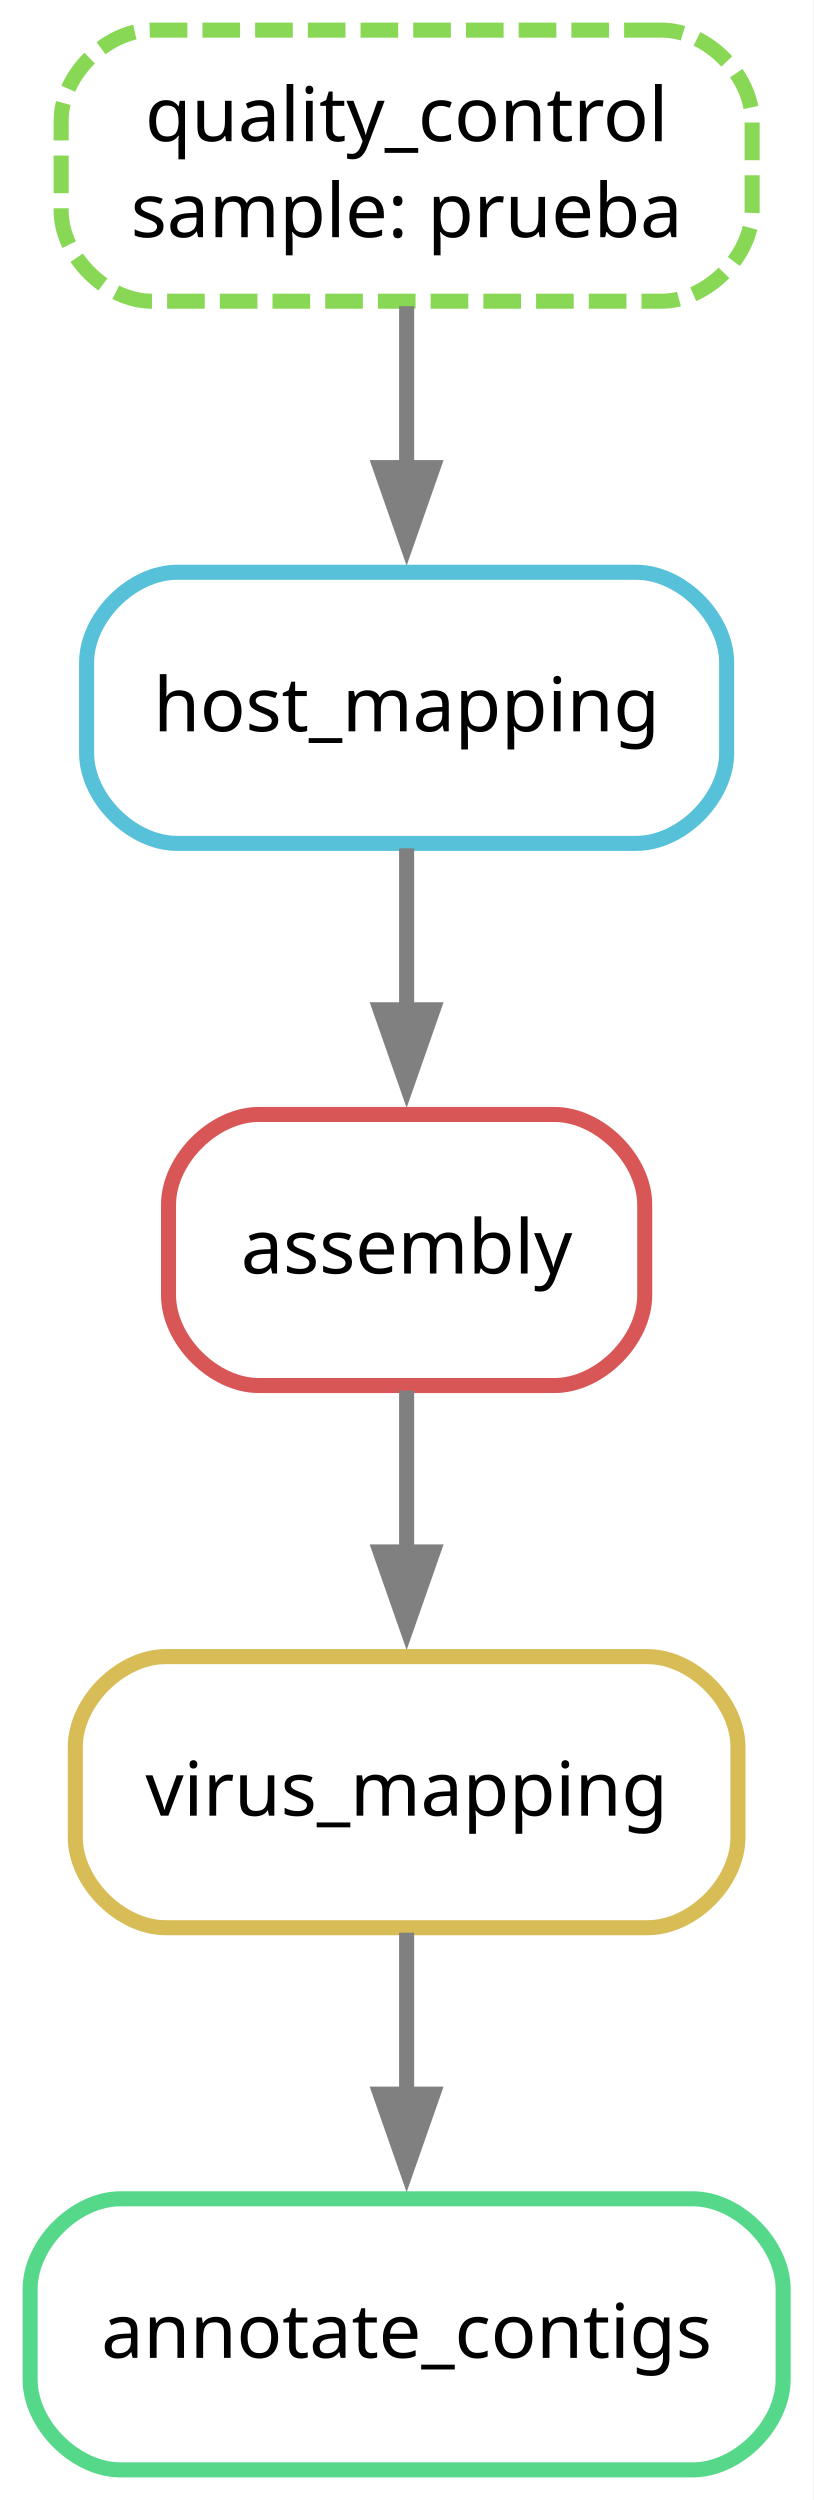
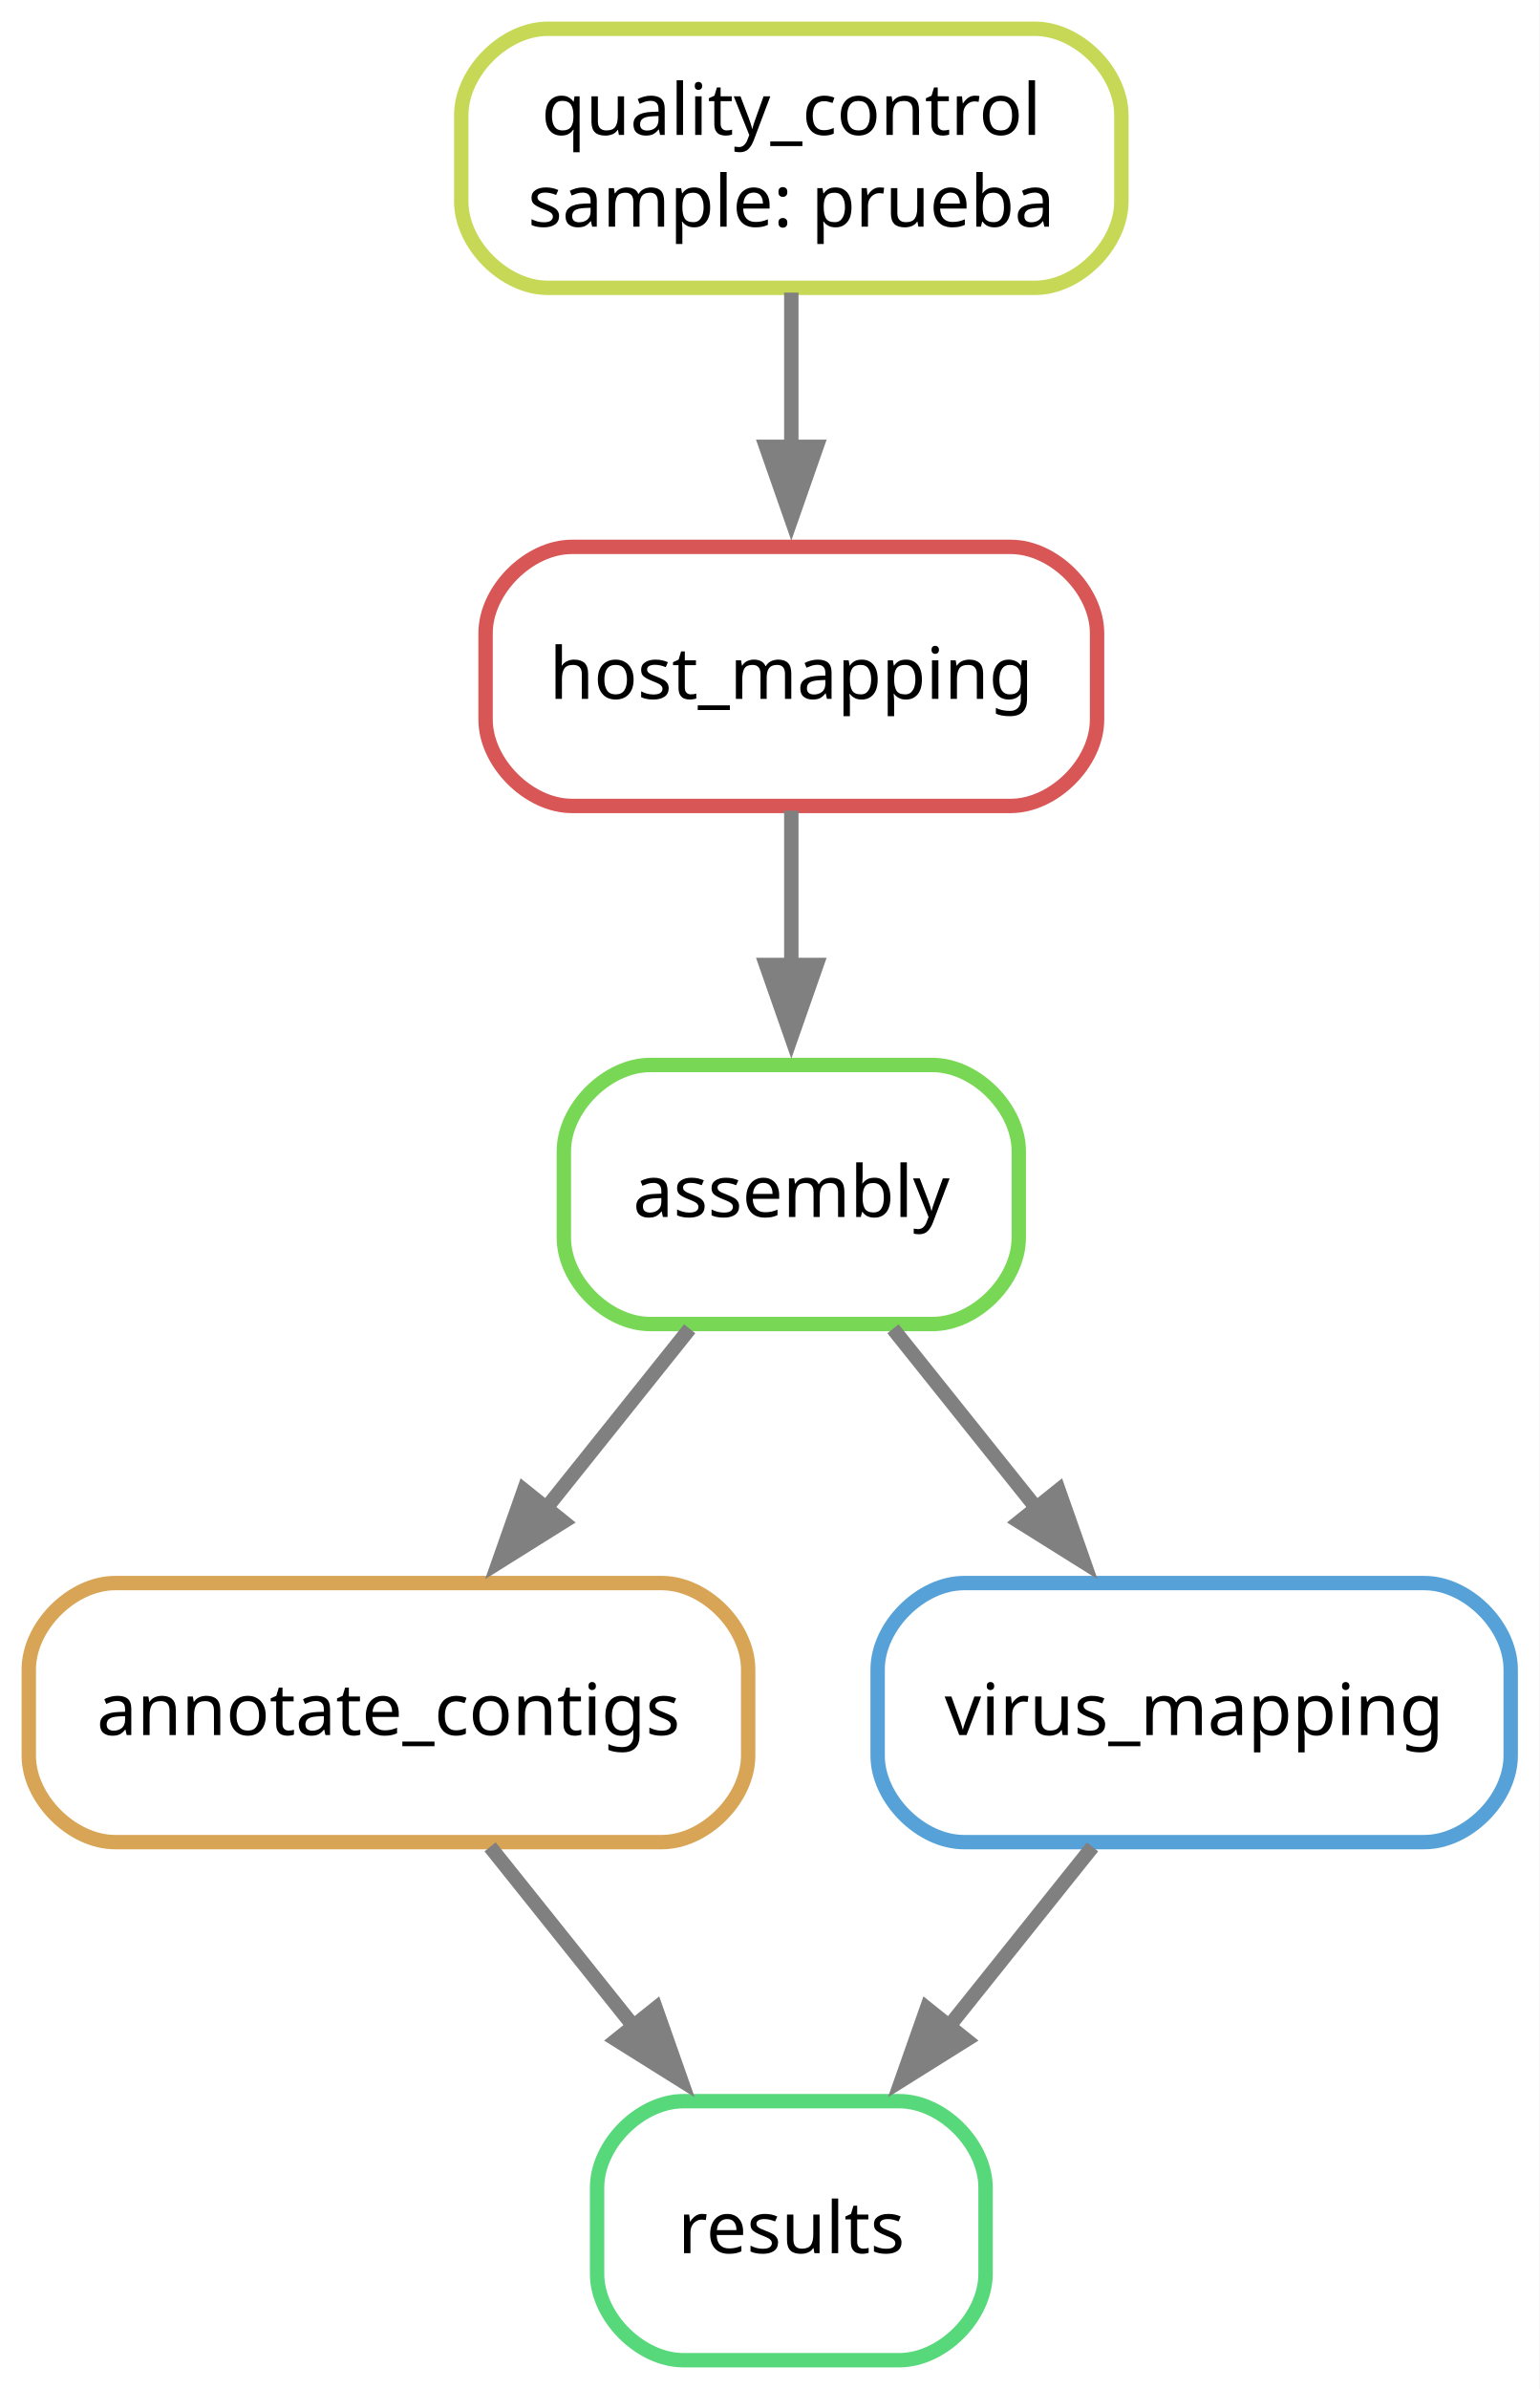
- <svg xmlns="http://www.w3.org/2000/svg" width="108pt" height="332pt" viewBox="0.00 0.00 108.00 332.00">
+ <svg xmlns="http://www.w3.org/2000/svg" width="214pt" height="332pt" viewBox="0.00 0.00 214.00 332.00">
  <g id="graph0" class="graph" transform="scale(1 1) rotate(0) translate(4 328)">
-     <polygon fill="white" stroke="none" points="-4,4 -4,-328 104,-328 104,4 -4,4" />
+     <polygon fill="white" stroke="none" points="-4,4 -4,-328 210,-328 210,4 -4,4" />
    <g id="node1" class="node">
-       <path fill="none" stroke="#56d88a" stroke-width="2" d="M88,-36C88,-36 12,-36 12,-36 6,-36 0,-30 0,-24 0,-24 0,-12 0,-12 0,-6 6,0 12,0 12,0 88,0 88,0 94,0 100,-6 100,-12 100,-12 100,-24 100,-24 100,-30 94,-36 88,-36" />
-       <text text-anchor="middle" x="50" y="-14.88" font-family="sans" font-size="10.00">annotate_contigs</text>
+       <path fill="none" stroke="#56d87b" stroke-width="2" d="M121,-36C121,-36 91,-36 91,-36 85,-36 79,-30 79,-24 79,-24 79,-12 79,-12 79,-6 85,0 91,0 91,0 121,0 121,0 127,0 133,-6 133,-12 133,-12 133,-24 133,-24 133,-30 127,-36 121,-36" />
+       <text text-anchor="middle" x="106" y="-14.88" font-family="sans" font-size="10.00">results</text>
    </g>
    <g id="node2" class="node">
-       <path fill="none" stroke="#d8bc56" stroke-width="2" d="M82,-108C82,-108 18,-108 18,-108 12,-108 6,-102 6,-96 6,-96 6,-84 6,-84 6,-78 12,-72 18,-72 18,-72 82,-72 82,-72 88,-72 94,-78 94,-84 94,-84 94,-96 94,-96 94,-102 88,-108 82,-108" />
-       <text text-anchor="middle" x="50" y="-86.88" font-family="sans" font-size="10.00">virus_mapping</text>
+       <path fill="none" stroke="#d8a456" stroke-width="2" d="M88,-108C88,-108 12,-108 12,-108 6,-108 0,-102 0,-96 0,-96 0,-84 0,-84 0,-78 6,-72 12,-72 12,-72 88,-72 88,-72 94,-72 100,-78 100,-84 100,-84 100,-96 100,-96 100,-102 94,-108 88,-108" />
+       <text text-anchor="middle" x="50" y="-86.88" font-family="sans" font-size="10.00">annotate_contigs</text>
    </g>
    <g id="edge1" class="edge">
-       <path fill="none" stroke="grey" stroke-width="2" d="M50,-71.34C50,-64.75 50,-57.08 50,-49.67" />
-       <polygon fill="grey" stroke="grey" stroke-width="2" points="53.5,-49.9 50,-39.9 46.5,-49.9 53.5,-49.9" />
+       <path fill="none" stroke="grey" stroke-width="2" d="M64.13,-71.34C70.05,-63.93 77.09,-55.14 83.68,-46.9" />
+       <polygon fill="grey" stroke="grey" stroke-width="2" points="87.16,-48.9 90.68,-38.9 81.7,-44.52 87.16,-48.9" />
    </g>
    <g id="node3" class="node">
-       <path fill="none" stroke="#d85656" stroke-width="2" d="M69.62,-180C69.62,-180 30.38,-180 30.38,-180 24.38,-180 18.38,-174 18.38,-168 18.38,-168 18.38,-156 18.38,-156 18.38,-150 24.38,-144 30.38,-144 30.38,-144 69.62,-144 69.62,-144 75.62,-144 81.62,-150 81.62,-156 81.62,-156 81.62,-168 81.62,-168 81.62,-174 75.62,-180 69.62,-180" />
-       <text text-anchor="middle" x="50" y="-158.88" font-family="sans" font-size="10.00">assembly</text>
+       <path fill="none" stroke="#78d856" stroke-width="2" d="M125.62,-180C125.62,-180 86.38,-180 86.38,-180 80.38,-180 74.38,-174 74.38,-168 74.38,-168 74.38,-156 74.38,-156 74.38,-150 80.38,-144 86.38,-144 86.38,-144 125.62,-144 125.62,-144 131.62,-144 137.62,-150 137.62,-156 137.62,-156 137.62,-168 137.62,-168 137.62,-174 131.62,-180 125.62,-180" />
+       <text text-anchor="middle" x="106" y="-158.88" font-family="sans" font-size="10.00">assembly</text>
+     </g>
+     <g id="edge3" class="edge">
+       <path fill="none" stroke="grey" stroke-width="2" d="M91.87,-143.34C85.95,-135.93 78.91,-127.14 72.32,-118.9" />
+       <polygon fill="grey" stroke="grey" stroke-width="2" points="74.3,-116.52 65.32,-110.9 68.84,-120.9 74.3,-116.52" />
+     </g>
+     <g id="node6" class="node">
+       <path fill="none" stroke="#56a2d8" stroke-width="2" d="M194,-108C194,-108 130,-108 130,-108 124,-108 118,-102 118,-96 118,-96 118,-84 118,-84 118,-78 124,-72 130,-72 130,-72 194,-72 194,-72 200,-72 206,-78 206,-84 206,-84 206,-96 206,-96 206,-102 200,-108 194,-108" />
+       <text text-anchor="middle" x="162" y="-86.88" font-family="sans" font-size="10.00">virus_mapping</text>
+     </g>
+     <g id="edge6" class="edge">
+       <path fill="none" stroke="grey" stroke-width="2" d="M120.13,-143.34C126.05,-135.93 133.09,-127.14 139.68,-118.9" />
+       <polygon fill="grey" stroke="grey" stroke-width="2" points="143.16,-120.9 146.68,-110.9 137.7,-116.52 143.16,-120.9" />
+     </g>
+     <g id="node4" class="node">
+       <path fill="none" stroke="#d85656" stroke-width="2" d="M136.5,-252C136.5,-252 75.5,-252 75.5,-252 69.5,-252 63.5,-246 63.5,-240 63.5,-240 63.5,-228 63.5,-228 63.5,-222 69.5,-216 75.5,-216 75.5,-216 136.5,-216 136.5,-216 142.5,-216 148.5,-222 148.5,-228 148.5,-228 148.5,-240 148.5,-240 148.5,-246 142.5,-252 136.5,-252" />
+       <text text-anchor="middle" x="106" y="-230.88" font-family="sans" font-size="10.00">host_mapping</text>
+     </g>
+     <g id="edge4" class="edge">
+       <path fill="none" stroke="grey" stroke-width="2" d="M106,-215.34C106,-208.75 106,-201.08 106,-193.67" />
+       <polygon fill="grey" stroke="grey" stroke-width="2" points="109.5,-193.9 106,-183.9 102.5,-193.9 109.5,-193.9" />
+     </g>
+     <g id="node5" class="node">
+       <path fill="none" stroke="#c6d856" stroke-width="2" d="M139.88,-324C139.88,-324 72.12,-324 72.12,-324 66.12,-324 60.12,-318 60.12,-312 60.12,-312 60.12,-300 60.12,-300 60.12,-294 66.12,-288 72.12,-288 72.12,-288 139.88,-288 139.88,-288 145.88,-288 151.88,-294 151.88,-300 151.88,-300 151.88,-312 151.88,-312 151.88,-318 145.88,-324 139.88,-324" />
+       <text text-anchor="middle" x="106" y="-309.25" font-family="sans" font-size="10.00">quality_control</text>
+       <text text-anchor="middle" x="106" y="-296.5" font-family="sans" font-size="10.00">sample: prueba</text>
+     </g>
+     <g id="edge5" class="edge">
+       <path fill="none" stroke="grey" stroke-width="2" d="M106,-287.34C106,-280.75 106,-273.08 106,-265.67" />
+       <polygon fill="grey" stroke="grey" stroke-width="2" points="109.5,-265.9 106,-255.9 102.5,-265.9 109.5,-265.9" />
    </g>
    <g id="edge2" class="edge">
-       <path fill="none" stroke="grey" stroke-width="2" d="M50,-143.34C50,-136.75 50,-129.08 50,-121.67" />
-       <polygon fill="grey" stroke="grey" stroke-width="2" points="53.5,-121.9 50,-111.9 46.5,-121.9 53.5,-121.9" />
-     </g>
-     <g id="node4" class="node">
-       <path fill="none" stroke="#56c1d8" stroke-width="2" d="M80.5,-252C80.5,-252 19.5,-252 19.5,-252 13.5,-252 7.5,-246 7.5,-240 7.5,-240 7.5,-228 7.5,-228 7.5,-222 13.5,-216 19.5,-216 19.5,-216 80.5,-216 80.5,-216 86.5,-216 92.5,-222 92.5,-228 92.5,-228 92.5,-240 92.5,-240 92.5,-246 86.5,-252 80.5,-252" />
-       <text text-anchor="middle" x="50" y="-230.88" font-family="sans" font-size="10.00">host_mapping</text>
-     </g>
-     <g id="edge3" class="edge">
-       <path fill="none" stroke="grey" stroke-width="2" d="M50,-215.34C50,-208.75 50,-201.08 50,-193.67" />
-       <polygon fill="grey" stroke="grey" stroke-width="2" points="53.5,-193.9 50,-183.9 46.5,-193.9 53.5,-193.9" />
-     </g>
-     <g id="node5" class="node">
-       <path fill="none" stroke="#88d856" stroke-width="2" stroke-dasharray="5,2" d="M83.88,-324C83.88,-324 16.12,-324 16.12,-324 10.12,-324 4.12,-318 4.12,-312 4.12,-312 4.12,-300 4.12,-300 4.12,-294 10.12,-288 16.12,-288 16.12,-288 83.88,-288 83.88,-288 89.88,-288 95.88,-294 95.88,-300 95.88,-300 95.88,-312 95.88,-312 95.88,-318 89.88,-324 83.88,-324" />
-       <text text-anchor="middle" x="50" y="-309.25" font-family="sans" font-size="10.00">quality_control</text>
-       <text text-anchor="middle" x="50" y="-296.5" font-family="sans" font-size="10.00">sample: prueba</text>
-     </g>
-     <g id="edge4" class="edge">
-       <path fill="none" stroke="grey" stroke-width="2" d="M50,-287.34C50,-280.75 50,-273.08 50,-265.67" />
-       <polygon fill="grey" stroke="grey" stroke-width="2" points="53.5,-265.9 50,-255.9 46.5,-265.9 53.5,-265.9" />
+       <path fill="none" stroke="grey" stroke-width="2" d="M147.87,-71.34C141.95,-63.93 134.91,-55.14 128.32,-46.9" />
+       <polygon fill="grey" stroke="grey" stroke-width="2" points="130.3,-44.52 121.32,-38.9 124.84,-48.9 130.3,-44.52" />
    </g>
  </g>
</svg>
